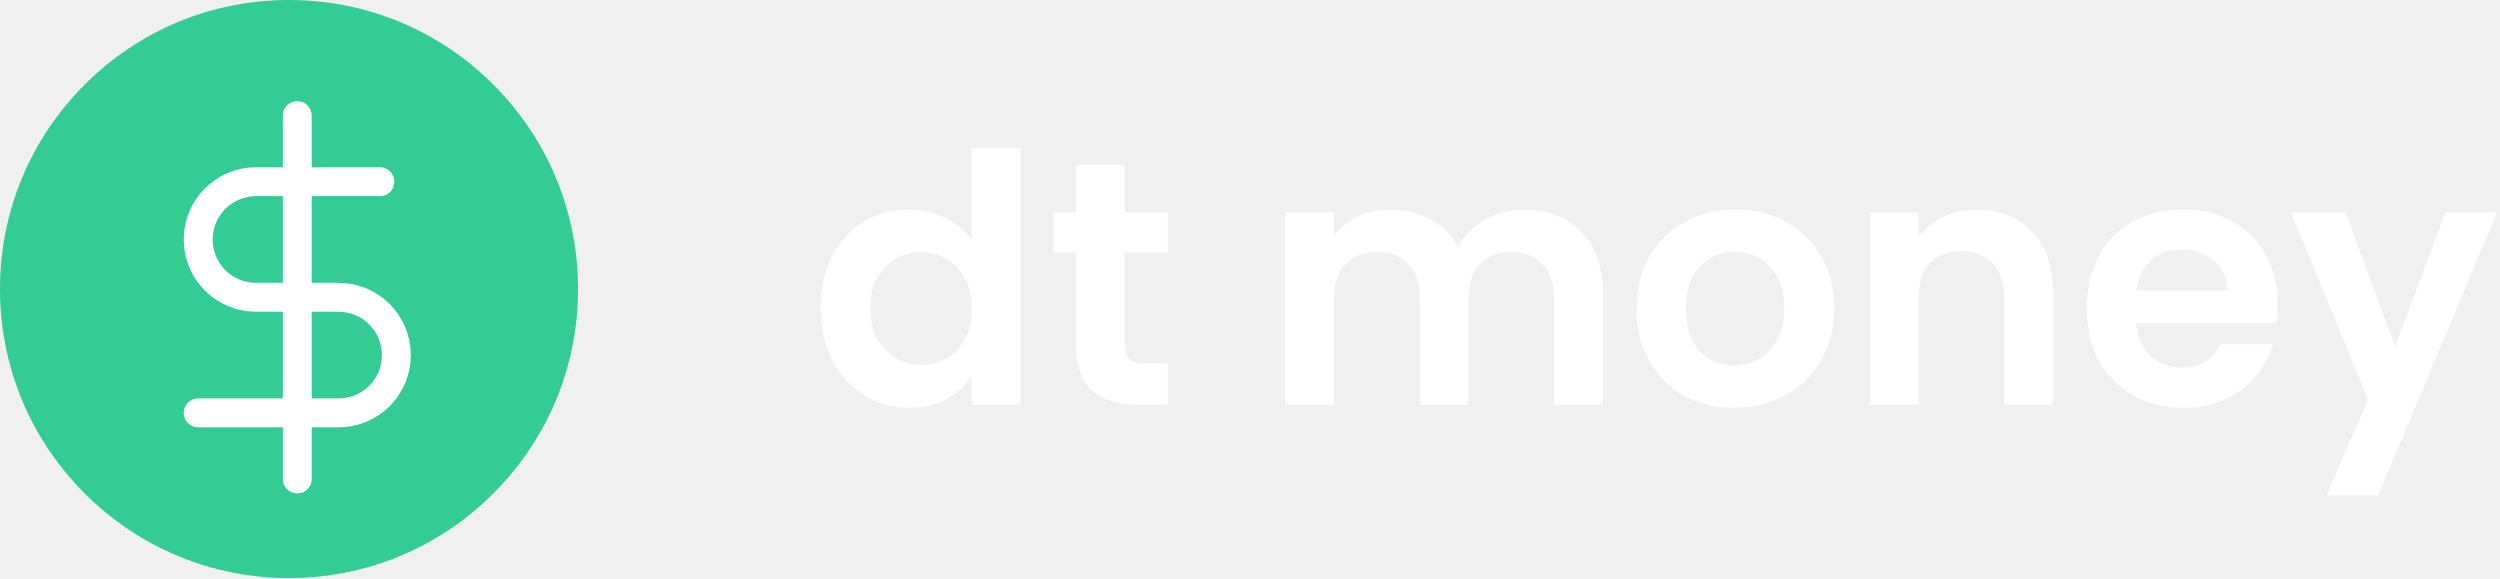
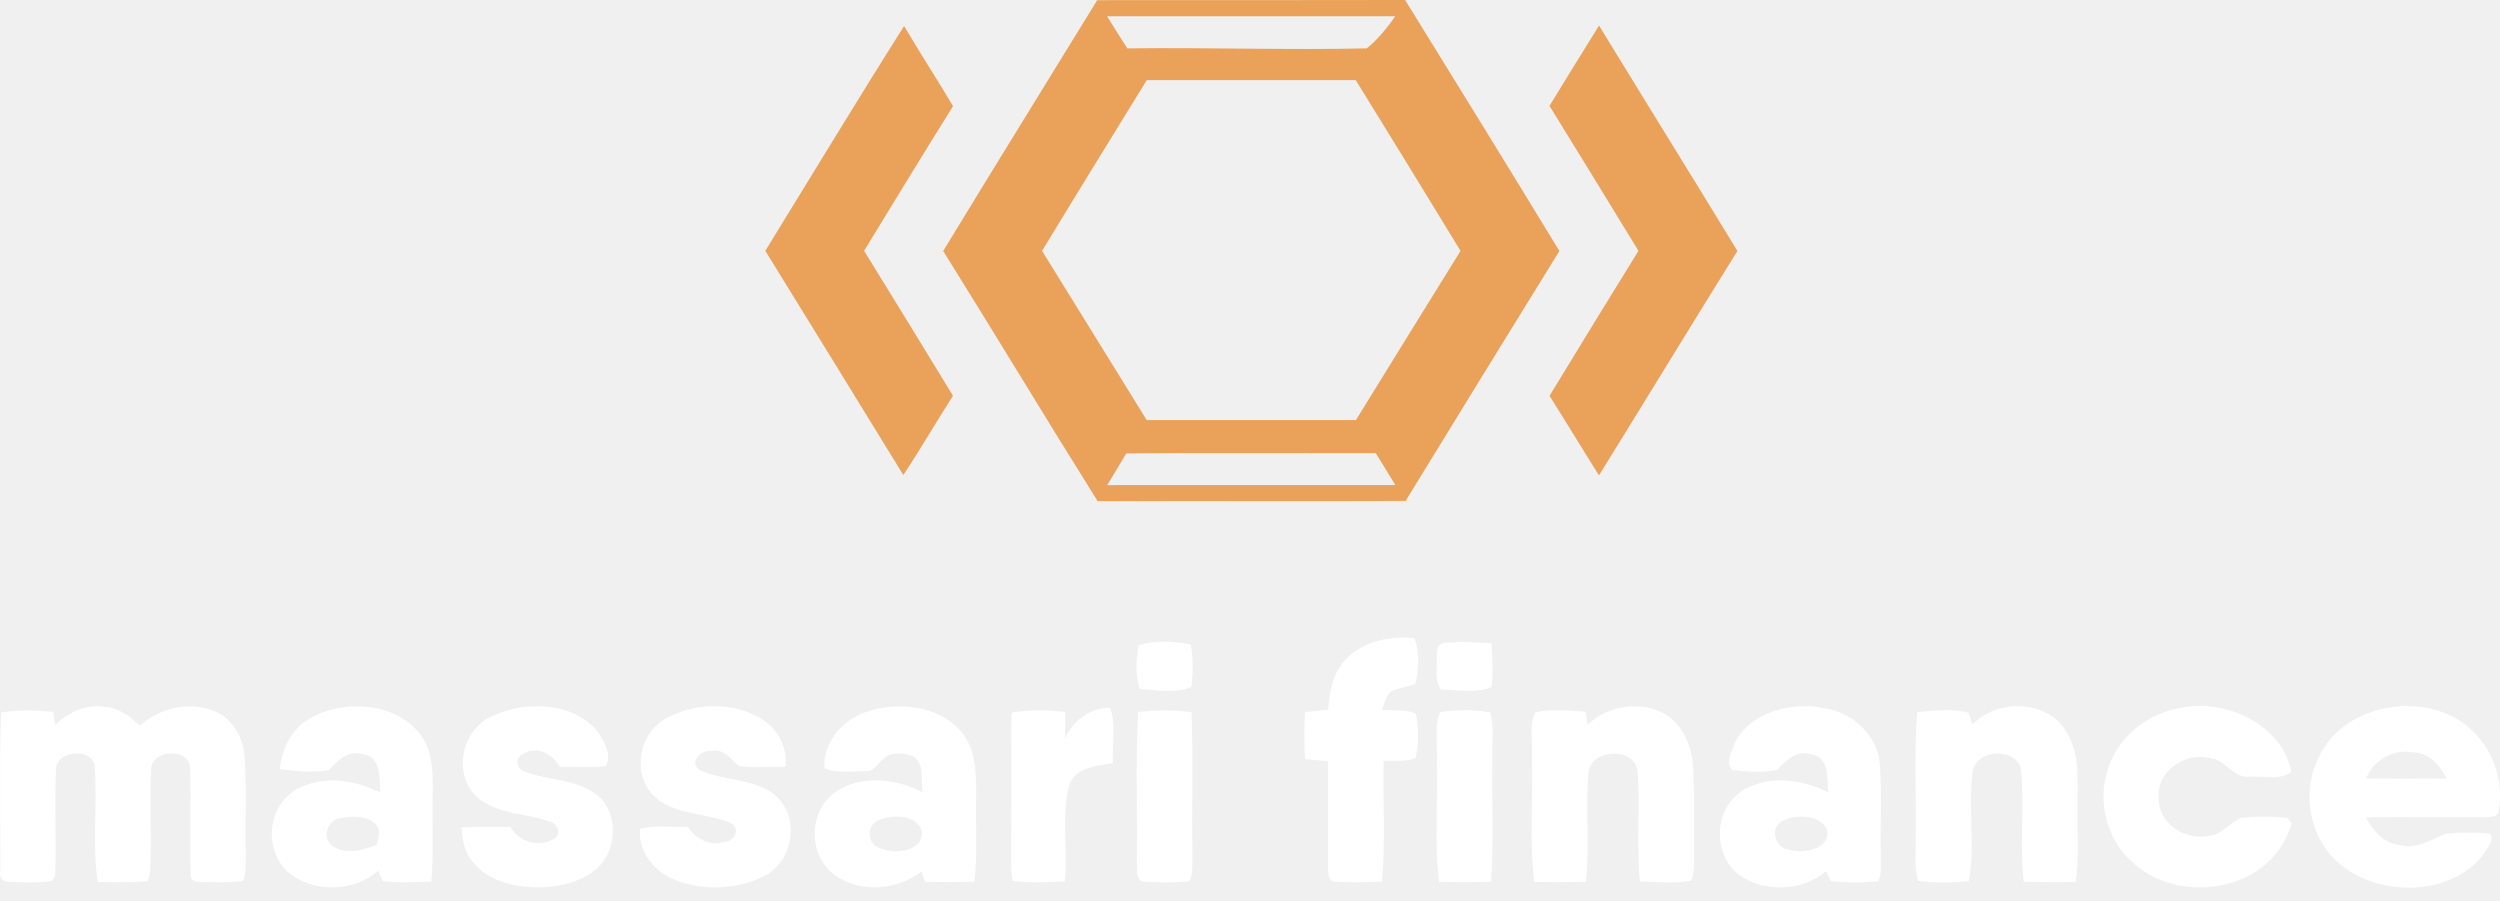
- <svg xmlns="http://www.w3.org/2000/svg" width="173" height="40" viewBox="0 0 173 40" fill="none">
-   <path d="M56.792 21.304C56.792 19.96 57.056 18.768 57.584 17.728C58.128 16.688 58.864 15.888 59.792 15.328C60.72 14.768 61.752 14.488 62.888 14.488C63.752 14.488 64.576 14.68 65.36 15.064C66.144 15.432 66.768 15.928 67.232 16.552V10.24H70.64V28H67.232V26.032C66.816 26.688 66.232 27.216 65.48 27.616C64.728 28.016 63.856 28.216 62.864 28.216C61.744 28.216 60.72 27.928 59.792 27.352C58.864 26.776 58.128 25.968 57.584 24.928C57.056 23.872 56.792 22.664 56.792 21.304ZM67.256 21.352C67.256 20.536 67.096 19.84 66.776 19.264C66.456 18.672 66.024 18.224 65.48 17.92C64.936 17.6 64.352 17.44 63.728 17.44C63.104 17.44 62.528 17.592 62 17.896C61.472 18.2 61.04 18.648 60.704 19.24C60.384 19.816 60.224 20.504 60.224 21.304C60.224 22.104 60.384 22.808 60.704 23.416C61.04 24.008 61.472 24.464 62 24.784C62.544 25.104 63.12 25.264 63.728 25.264C64.352 25.264 64.936 25.112 65.48 24.808C66.024 24.488 66.456 24.04 66.776 23.464C67.096 22.872 67.256 22.168 67.256 21.352Z" fill="white" />
-   <path d="M77.834 17.464V23.896C77.834 24.344 77.938 24.672 78.146 24.88C78.37 25.072 78.738 25.168 79.25 25.168H80.81V28H78.698C75.866 28 74.45 26.624 74.45 23.872V17.464H72.866V14.704H74.45V11.416H77.834V14.704H80.81V17.464H77.834Z" fill="white" />
-   <path d="M105.457 14.512C107.089 14.512 108.401 15.016 109.393 16.024C110.401 17.016 110.905 18.408 110.905 20.2V28H107.545V20.656C107.545 19.616 107.281 18.824 106.753 18.28C106.225 17.72 105.505 17.44 104.593 17.44C103.681 17.44 102.953 17.72 102.409 18.28C101.881 18.824 101.617 19.616 101.617 20.656V28H98.257V20.656C98.257 19.616 97.993 18.824 97.465 18.28C96.937 17.72 96.217 17.44 95.305 17.44C94.377 17.44 93.641 17.72 93.097 18.28C92.569 18.824 92.305 19.616 92.305 20.656V28H88.945V14.704H92.305V16.312C92.737 15.752 93.289 15.312 93.961 14.992C94.649 14.672 95.401 14.512 96.217 14.512C97.257 14.512 98.185 14.736 99.001 15.184C99.817 15.616 100.449 16.24 100.897 17.056C101.329 16.288 101.953 15.672 102.769 15.208C103.601 14.744 104.497 14.512 105.457 14.512Z" fill="white" />
-   <path d="M119.997 28.216C118.717 28.216 117.565 27.936 116.541 27.376C115.517 26.8 114.709 25.992 114.117 24.952C113.541 23.912 113.253 22.712 113.253 21.352C113.253 19.992 113.549 18.792 114.141 17.752C114.749 16.712 115.573 15.912 116.613 15.352C117.653 14.776 118.813 14.488 120.093 14.488C121.373 14.488 122.533 14.776 123.573 15.352C124.613 15.912 125.429 16.712 126.021 17.752C126.629 18.792 126.933 19.992 126.933 21.352C126.933 22.712 126.621 23.912 125.997 24.952C125.389 25.992 124.557 26.8 123.501 27.376C122.461 27.936 121.293 28.216 119.997 28.216ZM119.997 25.288C120.605 25.288 121.173 25.144 121.701 24.856C122.245 24.552 122.677 24.104 122.997 23.512C123.317 22.92 123.477 22.2 123.477 21.352C123.477 20.088 123.141 19.12 122.469 18.448C121.813 17.76 121.005 17.416 120.045 17.416C119.085 17.416 118.277 17.76 117.621 18.448C116.981 19.12 116.661 20.088 116.661 21.352C116.661 22.616 116.973 23.592 117.597 24.28C118.237 24.952 119.037 25.288 119.997 25.288Z" fill="white" />
-   <path d="M136.766 14.512C138.35 14.512 139.63 15.016 140.606 16.024C141.582 17.016 142.07 18.408 142.07 20.2V28H138.71V20.656C138.71 19.6 138.446 18.792 137.918 18.232C137.39 17.656 136.67 17.368 135.758 17.368C134.83 17.368 134.094 17.656 133.55 18.232C133.022 18.792 132.758 19.6 132.758 20.656V28H129.398V14.704H132.758V16.36C133.206 15.784 133.774 15.336 134.462 15.016C135.166 14.68 135.934 14.512 136.766 14.512Z" fill="white" />
-   <path d="M157.625 21.064C157.625 21.544 157.593 21.976 157.529 22.36H147.809C147.889 23.32 148.225 24.072 148.817 24.616C149.409 25.16 150.137 25.432 151.001 25.432C152.249 25.432 153.137 24.896 153.665 23.824H157.289C156.905 25.104 156.169 26.16 155.081 26.992C153.993 27.808 152.657 28.216 151.073 28.216C149.793 28.216 148.641 27.936 147.617 27.376C146.609 26.8 145.817 25.992 145.241 24.952C144.681 23.912 144.401 22.712 144.401 21.352C144.401 19.976 144.681 18.768 145.241 17.728C145.801 16.688 146.585 15.888 147.593 15.328C148.601 14.768 149.761 14.488 151.073 14.488C152.337 14.488 153.465 14.76 154.457 15.304C155.465 15.848 156.241 16.624 156.785 17.632C157.345 18.624 157.625 19.768 157.625 21.064ZM154.145 20.104C154.129 19.24 153.817 18.552 153.209 18.04C152.601 17.512 151.857 17.248 150.977 17.248C150.145 17.248 149.441 17.504 148.865 18.016C148.305 18.512 147.961 19.208 147.833 20.104H154.145Z" fill="white" />
-   <path d="M172.798 14.704L164.566 34.288H160.99L163.87 27.664L158.542 14.704H162.31L165.742 23.992L169.222 14.704H172.798Z" fill="white" />
-   <path d="M34.142 5.858C30.365 2.08 25.342 0 20 0C14.658 0 9.635 2.08 5.858 5.858C2.08 9.635 0 14.658 0 20C0 25.342 2.08 30.365 5.858 34.142C9.635 37.92 14.658 40 20 40C25.342 40 30.365 37.92 34.142 34.142C37.92 30.365 40 25.342 40 20C40 14.658 37.92 9.635 34.142 5.858Z" fill="#33CC95" />
-   <g clip-path="url(#clip0)">
-     <path d="M20.571 8V33.143" stroke="white" stroke-width="2" stroke-linecap="round" stroke-linejoin="round" />
-     <path d="M26.286 12.571H17.714C16.653 12.571 15.636 12.993 14.886 13.743C14.136 14.493 13.714 15.511 13.714 16.571C13.714 17.632 14.136 18.65 14.886 19.4C15.636 20.15 16.653 20.571 17.714 20.571H23.429C24.489 20.571 25.507 20.993 26.257 21.743C27.007 22.493 27.429 23.511 27.429 24.571C27.429 25.632 27.007 26.65 26.257 27.4C25.507 28.15 24.489 28.571 23.429 28.571H13.714" stroke="white" stroke-width="2" stroke-linecap="round" stroke-linejoin="round" />
-   </g>
-   <defs>
-     <clipPath id="clip0">
-       <rect width="27.429" height="27.429" fill="white" transform="translate(6.85715 6.85714)" />
-     </clipPath>
-   </defs>
+ <svg xmlns="http://www.w3.org/2000/svg" width="150" height="54" viewBox="0 0 150 54" fill="none">
+   <path d="M65.833 0.01C71.993 0.003 78.15 0.018 84.307 0C87.404 5.013 90.502 10.028 93.564 15.061C90.48 20.053 87.399 25.05 84.337 30.055C78.177 30.083 72.02 30.042 65.86 30.073C62.736 25.088 59.709 20.05 56.592 15.061C59.644 10.03 62.757 5.03 65.833 0.01ZM66.428 0.977C66.825 1.621 67.227 2.266 67.64 2.903C72.564 2.841 77.082 3.008 82 2.903C82.617 2.43 83.291 1.596 83.712 0.974C77.949 0.974 72.189 0.972 66.428 0.977ZM62.524 15.053C64.627 18.431 66.703 21.822 68.8 25.203C72.985 25.203 77.169 25.201 81.356 25.203C83.448 21.82 85.53 18.431 87.633 15.053C85.549 11.631 83.451 8.217 81.345 4.808C77.166 4.813 72.985 4.808 68.806 4.808C66.708 8.222 64.6 11.629 62.524 15.053ZM67.575 27.206C67.203 27.843 66.817 28.474 66.434 29.106C72.197 29.103 77.96 29.101 83.723 29.103C83.332 28.467 82.94 27.83 82.549 27.19C77.558 27.195 72.566 27.16 67.575 27.206Z" fill="#EAA159" />
+   <path d="M45.919 15.05C48.688 10.552 51.419 6.028 54.247 1.56C55.198 3.179 56.225 4.754 57.182 6.368C55.383 9.253 53.614 12.15 51.846 15.05C53.633 17.943 55.41 20.84 57.179 23.746C56.171 25.321 55.236 26.94 54.199 28.5C51.438 24.017 48.691 19.526 45.919 15.05Z" fill="#EAA159" />
+   <path d="M92.969 6.353C93.95 4.741 94.947 3.14 95.942 1.534C98.7 6.048 101.495 10.542 104.245 15.058C101.457 19.536 98.716 24.04 95.939 28.523C94.939 26.937 93.975 25.334 92.972 23.751C94.738 20.843 96.518 17.943 98.308 15.05C96.537 12.145 94.754 9.248 92.969 6.353Z" fill="#EAA159" />
+   <path d="M80.436 39.953C81.359 38.595 83.251 38.081 84.881 38.308C85.172 39.175 85.15 40.165 84.916 41.042C84.438 41.214 83.908 41.26 83.457 41.495C83.136 41.779 83.082 42.226 82.897 42.587C83.577 42.656 84.316 42.528 84.951 42.82C85.12 43.692 85.144 44.615 84.933 45.484C84.335 45.733 83.65 45.61 83.017 45.651C82.968 48.065 83.136 50.489 82.919 52.898C81.933 52.916 80.941 52.98 79.955 52.888C79.604 52.702 79.732 52.269 79.686 51.962C79.688 49.863 79.691 47.766 79.691 45.666C79.227 45.633 78.765 45.594 78.303 45.548C78.248 44.61 78.254 43.671 78.292 42.735C78.754 42.679 79.216 42.63 79.68 42.587C79.781 41.682 79.879 40.728 80.436 39.953Z" fill="white" />
+   <path d="M68.314 38.718C69.293 38.393 70.437 38.487 71.45 38.659C71.6 39.505 71.581 40.375 71.483 41.226C70.521 41.607 69.388 41.41 68.372 41.339C68.116 40.492 68.16 39.579 68.314 38.718Z" fill="white" />
+   <path d="M86.201 39.684C86.267 39.295 86.079 38.672 86.652 38.574C87.593 38.482 88.543 38.541 89.486 38.59C89.541 39.467 89.606 40.354 89.486 41.229C88.554 41.602 87.454 41.393 86.462 41.372C86.093 40.889 86.228 40.244 86.201 39.684Z" fill="white" />
+   <path d="M3.296 43.502C4.071 42.779 5.117 42.224 6.25 42.413C7.119 42.446 7.799 42.993 8.391 43.536C9.513 42.543 11.173 42.078 12.654 42.59C13.869 42.96 14.564 44.15 14.662 45.293C14.831 47.257 14.697 49.228 14.749 51.195C14.722 51.748 14.825 52.341 14.567 52.858C13.79 52.968 12.999 52.934 12.217 52.924C11.94 52.924 11.402 52.909 11.453 52.52C11.366 50.372 11.48 48.218 11.404 46.07C11.364 44.853 9.146 44.965 9.065 46.114C8.954 48.231 9.125 50.359 8.994 52.476C8.959 52.574 8.891 52.77 8.858 52.868C7.864 52.98 6.859 52.909 5.859 52.921C5.519 50.584 5.87 48.208 5.666 45.863C5.356 44.853 3.451 45.055 3.359 46.103C3.275 47.97 3.356 49.842 3.334 51.712C3.28 52.083 3.411 52.545 3.131 52.85C2.275 52.988 1.394 52.937 0.53 52.906C0.126 52.932 -0.065 52.589 0.02 52.251C0.03 49.083 -0.04 45.911 0.06 42.745C1.104 42.592 2.166 42.602 3.212 42.722C3.234 42.917 3.275 43.308 3.296 43.502Z" fill="white" />
+   <path d="M18.602 43.098C20.605 41.95 23.615 42.132 25.118 43.942C25.987 44.975 25.976 46.359 25.96 47.612C25.919 49.374 26.033 51.142 25.881 52.901C24.911 52.911 23.939 52.983 22.974 52.873C22.873 52.666 22.781 52.453 22.7 52.241C21.254 53.53 18.757 53.584 17.276 52.325C15.798 50.97 16.026 48.28 17.879 47.316C19.415 46.507 21.341 46.789 22.825 47.571C22.746 46.753 22.928 45.395 21.743 45.247C20.838 44.993 20.241 45.674 19.7 46.224C18.735 46.351 17.749 46.288 16.79 46.137C16.912 44.945 17.466 43.727 18.602 43.098ZM19.993 50.788C20.8 51.305 21.795 51.003 22.618 50.691C22.675 50.285 22.895 49.799 22.534 49.456C22.009 48.916 21.107 48.955 20.406 49.09C19.588 49.218 19.29 50.343 19.993 50.788Z" fill="white" />
+   <path d="M29.558 42.955C31.584 41.996 34.551 42.129 35.937 44.006C36.285 44.572 36.733 45.339 36.339 45.965C35.426 46.073 34.505 46.009 33.587 46.004C33.177 45.264 32.234 44.697 31.394 45.231C30.84 45.467 31.011 46.206 31.56 46.326C32.889 46.819 34.443 46.753 35.638 47.566C36.91 48.408 37.043 50.17 36.383 51.4C35.671 52.663 34.068 53.149 32.639 53.231C31.071 53.31 29.283 52.926 28.319 51.661C27.84 51.085 27.751 50.343 27.685 49.643C28.663 49.597 29.644 49.599 30.623 49.62C31.106 50.448 32.16 50.855 33.092 50.407C33.679 50.236 33.565 49.459 33.019 49.31C31.625 48.799 29.973 48.873 28.764 47.945C27.115 46.628 27.609 43.797 29.558 42.955Z" fill="white" />
+   <path d="M40.013 43.073C41.893 42.06 44.57 42.078 46.203 43.526C46.895 44.165 47.227 45.096 47.129 46.001C46.205 46.006 45.273 46.078 44.355 45.973C43.841 45.589 43.439 44.873 42.665 45.055C42.029 44.986 41.312 45.773 41.988 46.2C43.393 46.881 45.178 46.674 46.444 47.661C48.053 48.942 47.645 51.717 45.773 52.602C44.216 53.374 42.285 53.443 40.649 52.852C39.304 52.392 38.258 51.108 38.402 49.727C39.334 49.479 40.325 49.645 41.282 49.615C41.744 50.313 42.564 50.809 43.461 50.51C44.124 50.487 44.464 49.645 43.787 49.359C42.355 48.776 40.613 48.899 39.377 47.894C37.864 46.623 38.255 43.988 40.013 43.073Z" fill="white" />
+   <path d="M51.903 42.743C53.783 42.05 56.218 42.311 57.59 43.802C58.603 44.922 58.566 46.479 58.568 47.868C58.525 49.543 58.658 51.226 58.465 52.898C57.476 52.932 56.487 52.929 55.498 52.909C55.449 52.75 55.348 52.433 55.297 52.272C53.895 53.392 51.697 53.602 50.178 52.571C48.403 51.389 48.455 48.479 50.314 47.397C51.835 46.492 53.832 46.753 55.351 47.53C55.237 46.825 55.506 45.881 54.8 45.387C54.232 45.167 53.425 45.078 52.979 45.559C52.642 45.809 52.43 46.313 51.928 46.267C51.115 46.257 50.235 46.42 49.471 46.093C49.354 44.62 50.474 43.252 51.903 42.743ZM52.555 49.29C51.971 49.689 52.085 50.658 52.786 50.888C53.656 51.277 55.37 51.1 55.316 49.929C55.096 48.814 53.392 48.832 52.555 49.29Z" fill="white" />
+   <path d="M63.905 44.318C64.345 43.265 65.366 42.467 66.611 42.469C66.983 43.528 66.709 44.687 66.774 45.786C65.779 45.935 64.492 46.07 64.136 47.134C63.687 49.021 64.068 50.98 63.888 52.893C62.845 52.914 61.793 52.996 60.758 52.852C60.628 52.223 60.674 51.576 60.666 50.942C60.696 48.213 60.636 45.484 60.698 42.758C61.758 42.577 62.842 42.605 63.91 42.71C63.921 43.244 63.921 43.781 63.905 44.318Z" fill="white" />
+   <path d="M95.255 43.492C96.423 42.336 98.426 42.001 99.89 42.843C101.037 43.52 101.523 44.84 101.588 46.062C101.689 47.773 101.602 49.489 101.64 51.203C101.613 51.748 101.713 52.325 101.463 52.837C100.458 53.036 99.412 52.896 98.393 52.893C98.154 50.663 98.437 48.413 98.244 46.183C97.958 44.791 95.448 44.95 95.312 46.351C95.105 48.53 95.404 50.732 95.152 52.911C94.119 52.929 93.087 52.929 92.054 52.916C91.75 50.4 91.997 47.853 91.915 45.321C91.981 44.464 91.728 43.528 92.127 42.725C93.119 42.538 94.138 42.633 95.138 42.702C95.168 42.899 95.225 43.293 95.255 43.492Z" fill="white" />
+   <path d="M104.023 44.722C104.876 42.753 107.46 42.04 109.522 42.508C111.232 42.779 112.644 44.178 112.788 45.814C112.922 47.686 112.799 49.566 112.851 51.443C112.805 51.911 112.941 52.441 112.691 52.87C111.753 52.97 110.799 52.967 109.865 52.88C109.786 52.73 109.631 52.423 109.552 52.272C108.156 53.492 105.843 53.561 104.338 52.487C102.705 51.223 102.819 48.436 104.651 47.377C106.186 46.495 108.188 46.75 109.699 47.556C109.609 46.761 109.816 45.482 108.707 45.262C107.811 44.978 107.164 45.62 106.637 46.19C105.762 46.367 104.816 46.31 103.931 46.198C103.515 45.768 103.884 45.19 104.023 44.722ZM106.903 49.277C106.161 49.707 106.506 50.888 107.349 50.98C108.259 51.277 109.963 50.876 109.596 49.694C109.074 48.858 107.707 48.85 106.903 49.277Z" fill="white" />
+   <path d="M118.35 43.474C119.723 41.991 122.605 41.963 123.809 43.651C124.945 45.18 124.6 47.149 124.66 48.904C124.63 50.241 124.765 51.592 124.535 52.919C123.497 52.929 122.459 52.934 121.423 52.901C121.163 50.643 121.489 48.359 121.25 46.103C120.883 44.83 118.6 44.963 118.364 46.252C118.062 48.441 118.532 50.697 118.128 52.87C117.125 52.962 116.101 52.99 115.101 52.852C114.824 52.072 114.973 51.231 114.94 50.425C114.989 47.858 114.843 45.285 115.027 42.722C116.046 42.638 117.114 42.49 118.114 42.771C118.174 42.945 118.291 43.298 118.35 43.474Z" fill="white" />
+   <path d="M130.501 42.543C133.379 41.774 136.938 43.431 137.482 46.316C136.859 46.83 135.808 46.536 135.02 46.605C133.987 46.725 133.55 45.569 132.58 45.477C131.042 45.114 129.363 46.346 129.526 47.868C129.444 49.369 131.134 50.507 132.637 50.129C133.409 50.024 133.819 49.285 134.515 49.055C135.417 48.986 136.332 48.975 137.234 49.078C137.302 49.16 137.435 49.318 137.501 49.397C137.18 50.551 136.422 51.597 135.373 52.274C133.273 53.648 130.194 53.568 128.243 51.983C126.415 50.594 125.765 48.096 126.515 46.029C127.086 44.321 128.651 42.955 130.501 42.543Z" fill="white" />
+   <path d="M139.786 44.395C141.563 42.239 145.147 41.717 147.554 43.224C149.394 44.38 150.287 46.625 149.918 48.648C149.931 49.006 149.467 49.024 149.201 49.026C146.785 49.047 144.37 49.001 141.954 49.044C142.372 49.827 143.014 50.604 144.011 50.709C145.013 50.96 145.888 50.361 146.769 50.024C147.636 49.942 148.516 49.927 149.385 50.014C149.72 50.453 149.201 50.893 148.989 51.277C146.736 54.218 141.283 53.778 139.384 50.691C138.177 48.771 138.316 46.16 139.786 44.395ZM141.965 46.707C143.573 46.727 145.185 46.727 146.793 46.704C146.402 45.965 145.812 45.183 144.848 45.144C143.606 44.912 142.397 45.61 141.965 46.707Z" fill="white" />
+   <path d="M68.293 42.725C69.355 42.592 70.431 42.597 71.494 42.725C71.594 45.543 71.504 48.364 71.545 51.185C71.526 51.748 71.605 52.338 71.379 52.875C70.431 52.962 69.472 52.96 68.524 52.891C68.097 52.655 68.26 52.095 68.209 51.714C68.26 48.72 68.114 45.717 68.293 42.725Z" fill="white" />
+   <path d="M86.405 42.728C87.394 42.569 88.424 42.564 89.41 42.745C89.666 43.664 89.503 44.625 89.541 45.564C89.497 48.011 89.633 50.461 89.465 52.904C88.427 52.932 87.386 52.929 86.348 52.916C86.046 50.566 86.288 48.182 86.212 45.819C86.283 44.794 86.017 43.71 86.405 42.728Z" fill="white" />
</svg>
